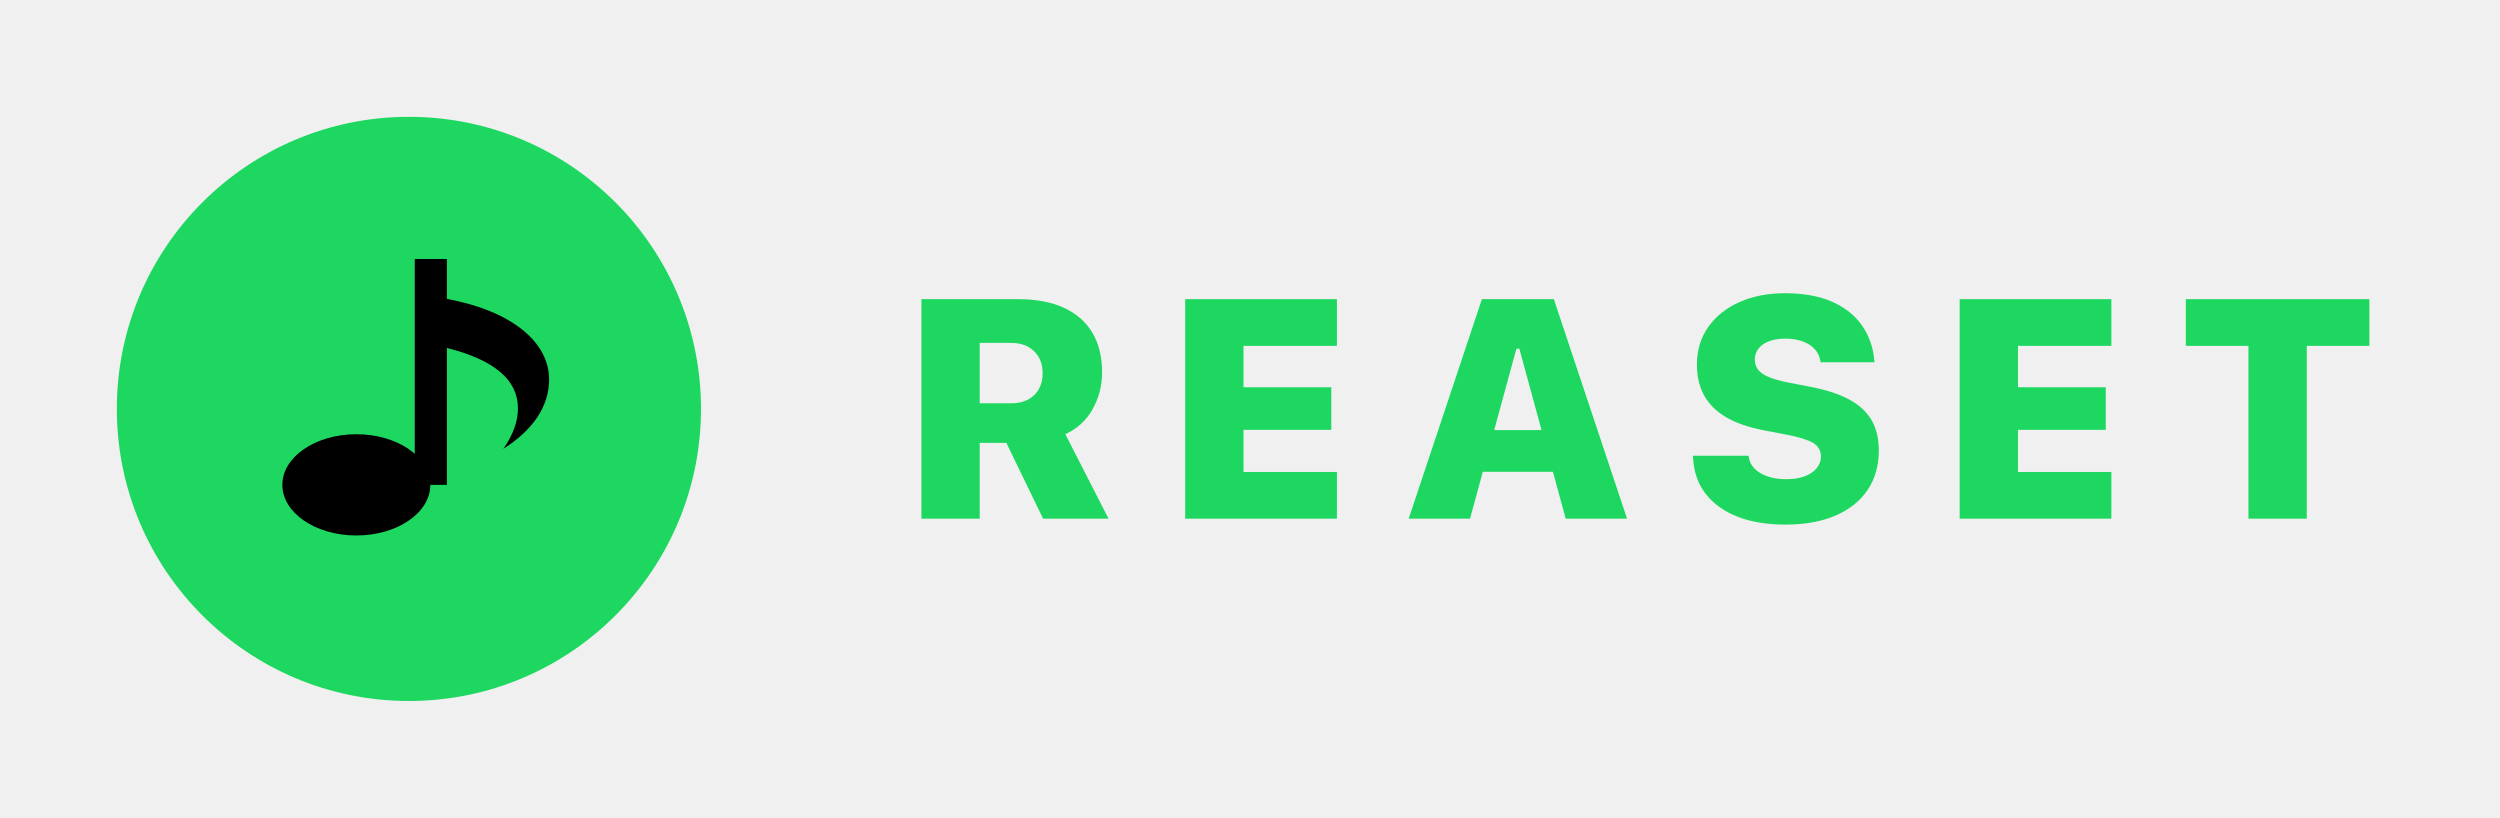
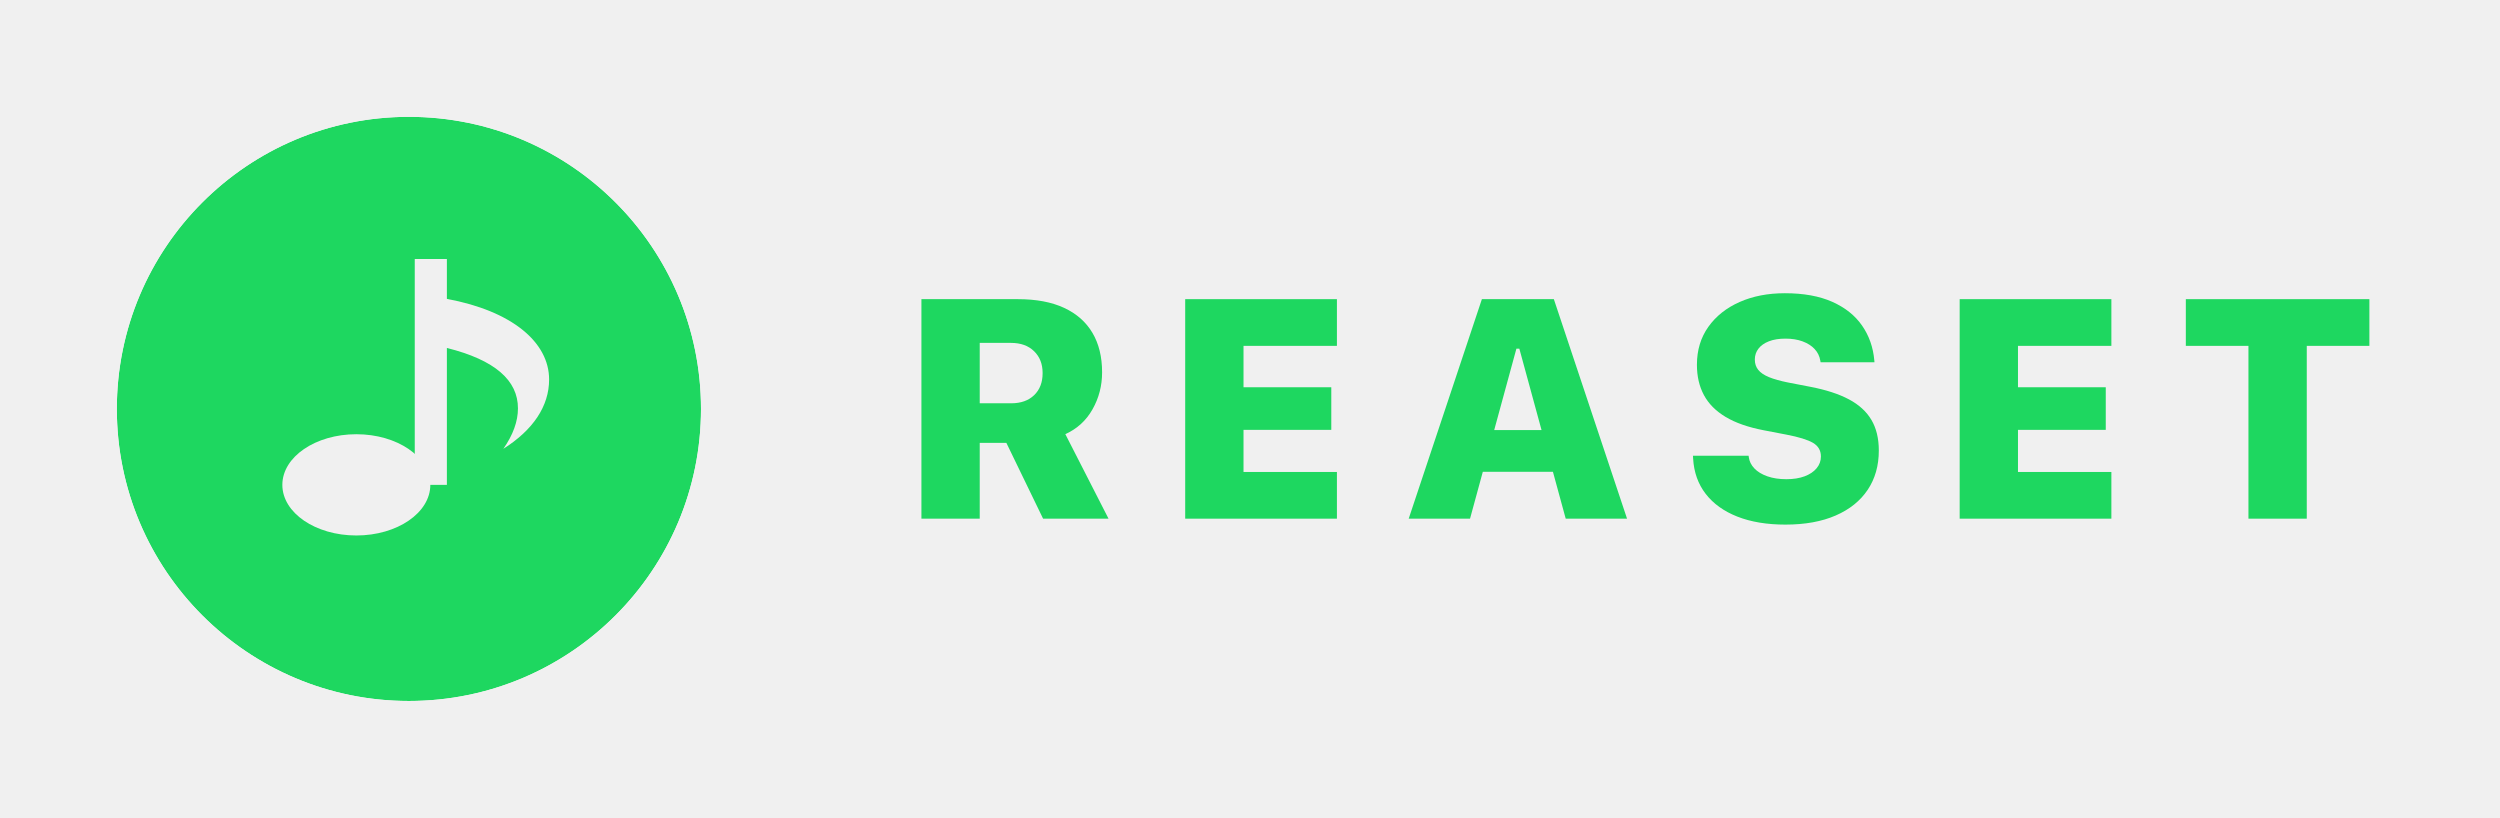
<svg xmlns="http://www.w3.org/2000/svg" width="128.39" height="42" viewBox="0 0 128.39 42" role="img" aria-labelledby="title desc">
+   <defs>
+     <mask id="note-cutout" maskUnits="userSpaceOnUse" x="6" y="6" width="30" height="30">
+       <circle cx="21" cy="21" r="15" fill="#FFFFFF" />
+       <g fill="#000000" transform="translate(14.5 12.5)">
+         <ellipse cx="3.8" cy="12.4" rx="3.8" ry="2.6" />
+         <path d="M6.8 12.4V0.8h1.65v2.05c3.35.62 5.25 2.23 5.25 4.14 0 1.37-.82 2.59-2.35 3.56.5-.72.75-1.41.75-2.08 0-1.43-1.17-2.48-3.65-3.1v7.03z" />
+       </g>
+     </mask>
+   </defs>
+   <circle cx="21" cy="21" r="15" fill="#1ED760" mask="url(#note-cutout)" />
  <g fill="#1ED760">
-     <circle cx="21" cy="21" r="15" />
    <g transform="translate(46.000 26.637) scale(0.0078125 -0.0078125)">
      <path transform="translate(0.000 0)" d="M169 0H552.329V498.502H709.833Q714.333 498.502 719 498.502Q723.667 498.502 727.333 498.502L968.835 0H1398.996L1114.995 555.668Q1230.995 607.834 1293.829 719.084Q1356.663 830.334 1356.663 961.168V963.168Q1356.663 1114.001 1293.413 1221.25Q1230.163 1328.5 1107.08 1385.75Q983.997 1443 802.498 1443H169ZM552.329 758.499V1155.503H757.666Q853.5 1155.503 909.584 1100.836Q965.668 1046.169 965.668 958.001V956.001Q965.668 865.667 910.167 812.083Q854.667 758.499 758.999 758.499Z" />
      <path transform="translate(1734.000 0)" d="M169 0H1166.331V306.996H552.329V583.835H1129.331V863.832H552.329V1136.004H1166.331V1443H169Z" />
      <path transform="translate(3299.000 0)" d="M73.167 0H476.328L781.164 1117.502H890.663V1443H554.334ZM359.999 308.003H1208.997L1122.997 582.666H445.998ZM1105.334 0H1508.495L1027.327 1443H800.497V1117.502Z" />
      <path transform="translate(5135.000 0)" d="M713.665 -39Q906.331 -39 1043.831 20.75Q1181.33 80.5 1254.413 189.75Q1327.497 298.999 1327.497 447.332V448.332Q1327.497 566.499 1279.163 648.832Q1230.83 731.165 1131.33 784.165Q1031.831 837.165 877.497 866.832L729.997 895.332Q653.663 910.665 605.663 930.332Q557.663 949.999 535.079 978Q512.496 1006 512.496 1045.501V1046.501Q512.496 1086.668 536.246 1117.502Q559.997 1148.336 604.914 1165.92Q649.831 1183.503 713.165 1183.503Q777.166 1183.67 826.333 1165.503Q875.5 1147.336 905.417 1115.336Q935.334 1083.335 942.834 1039.335L944.834 1028.001H1298.997L1297.997 1039.501Q1286.83 1169.167 1217.58 1269.084Q1148.33 1369 1021.497 1425.5Q894.664 1482 709.832 1482Q542.499 1482 412.166 1424.167Q281.833 1366.333 206.917 1261Q132 1155.667 131.834 1012.335V1011.335Q131.834 898.168 177.834 812.418Q223.834 726.669 320.75 668.669Q417.667 610.669 570.833 581.169L718.333 552.835Q843.167 529.002 895.001 498.334Q946.835 467.667 946.835 409.333V408.333Q946.835 365.332 918.668 331.415Q890.501 297.497 839.833 278.497Q789.166 259.497 719.499 259.497Q648.831 259.497 594.831 278.497Q540.83 297.497 509.413 330.415Q477.996 363.332 472.662 405.332L471.662 413.832H105.834L106.834 395.333Q114.5 260 189.667 162.833Q264.833 65.667 398.166 13.333Q531.499 -39 713.665 -39Z" />
      <path transform="translate(6825.000 0)" d="M169 0H1166.331V306.996H552.329V583.835H1129.331V863.832H552.329V1136.004H1166.331V1443H169Z" />
      <path transform="translate(8390.000 0)" d="M502.335 0H885.663V1136.004H1297.331V1443H90.667V1136.004H502.335Z" />
    </g>
  </g>
-   <g fill="#000000" transform="translate(14.5 12.5)">
-     <ellipse cx="3.8" cy="12.4" rx="3.8" ry="2.6" />
-     <path d="M6.8 12.4V0.8h1.65v2.05c3.35.62 5.25 2.23 5.25 4.14 0 1.37-.82 2.59-2.35 3.56.5-.72.75-1.41.75-2.08 0-1.43-1.17-2.48-3.65-3.1v7.03z" />
-   </g>
</svg>
